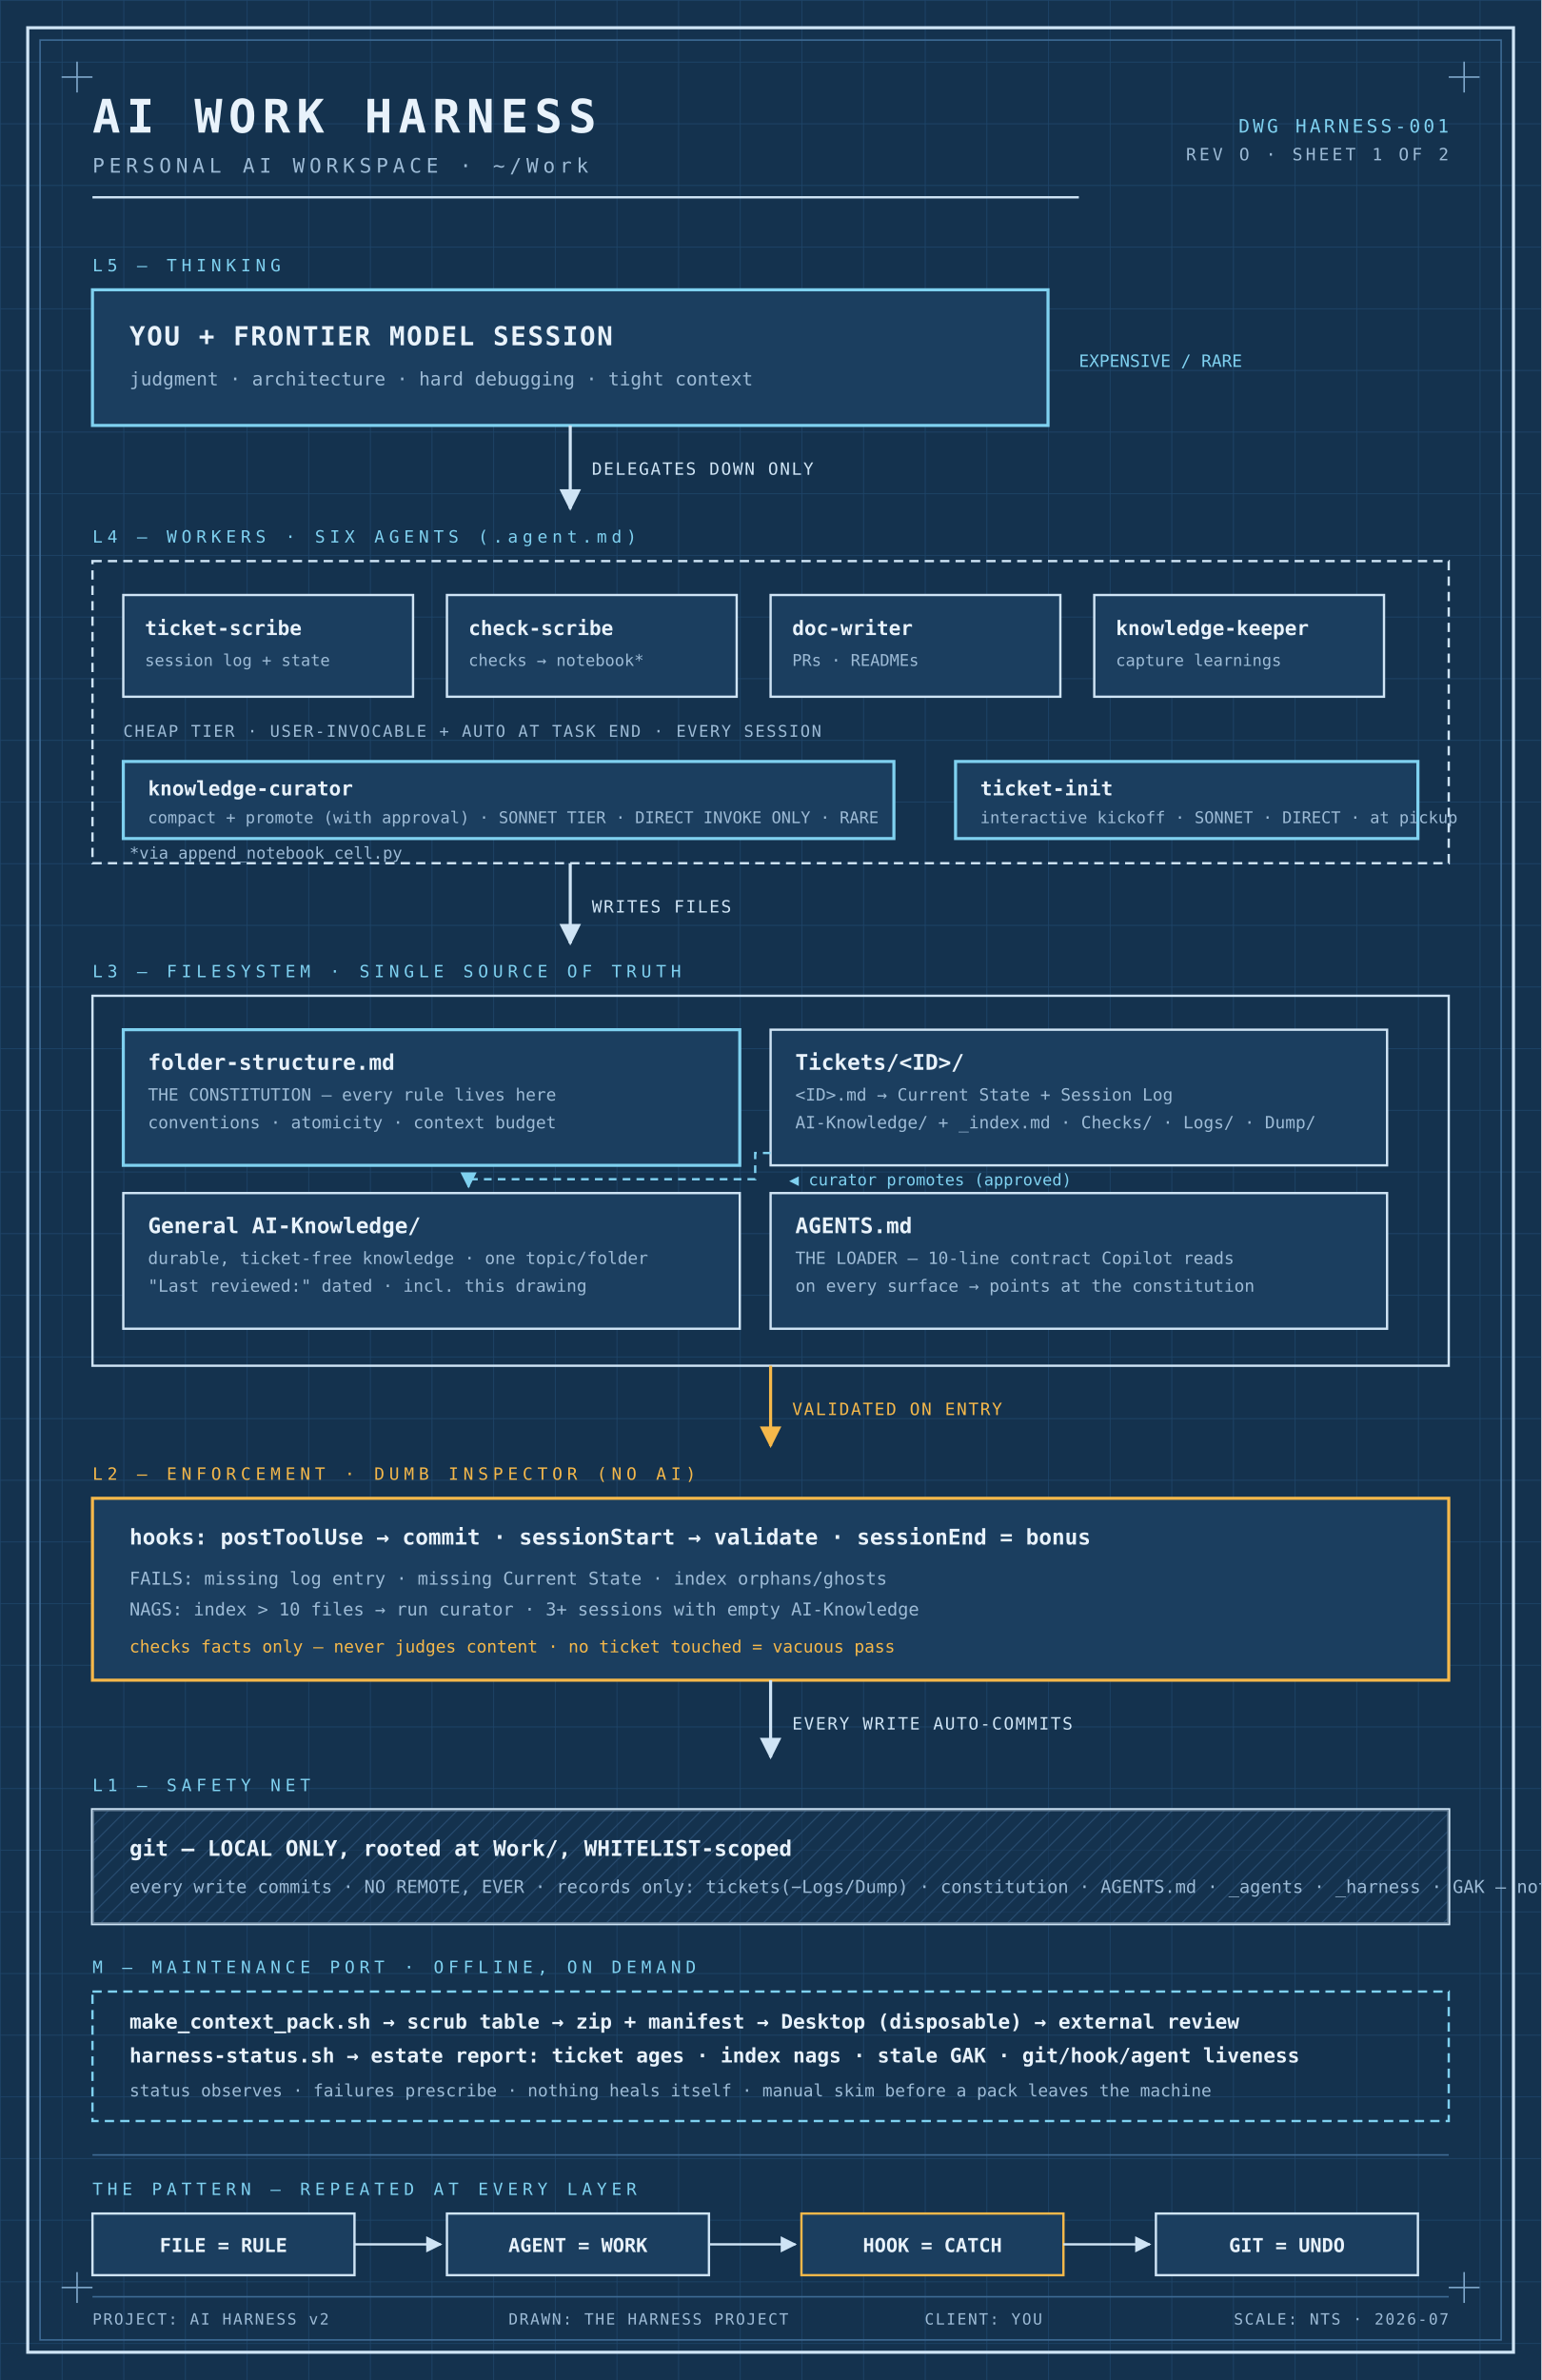
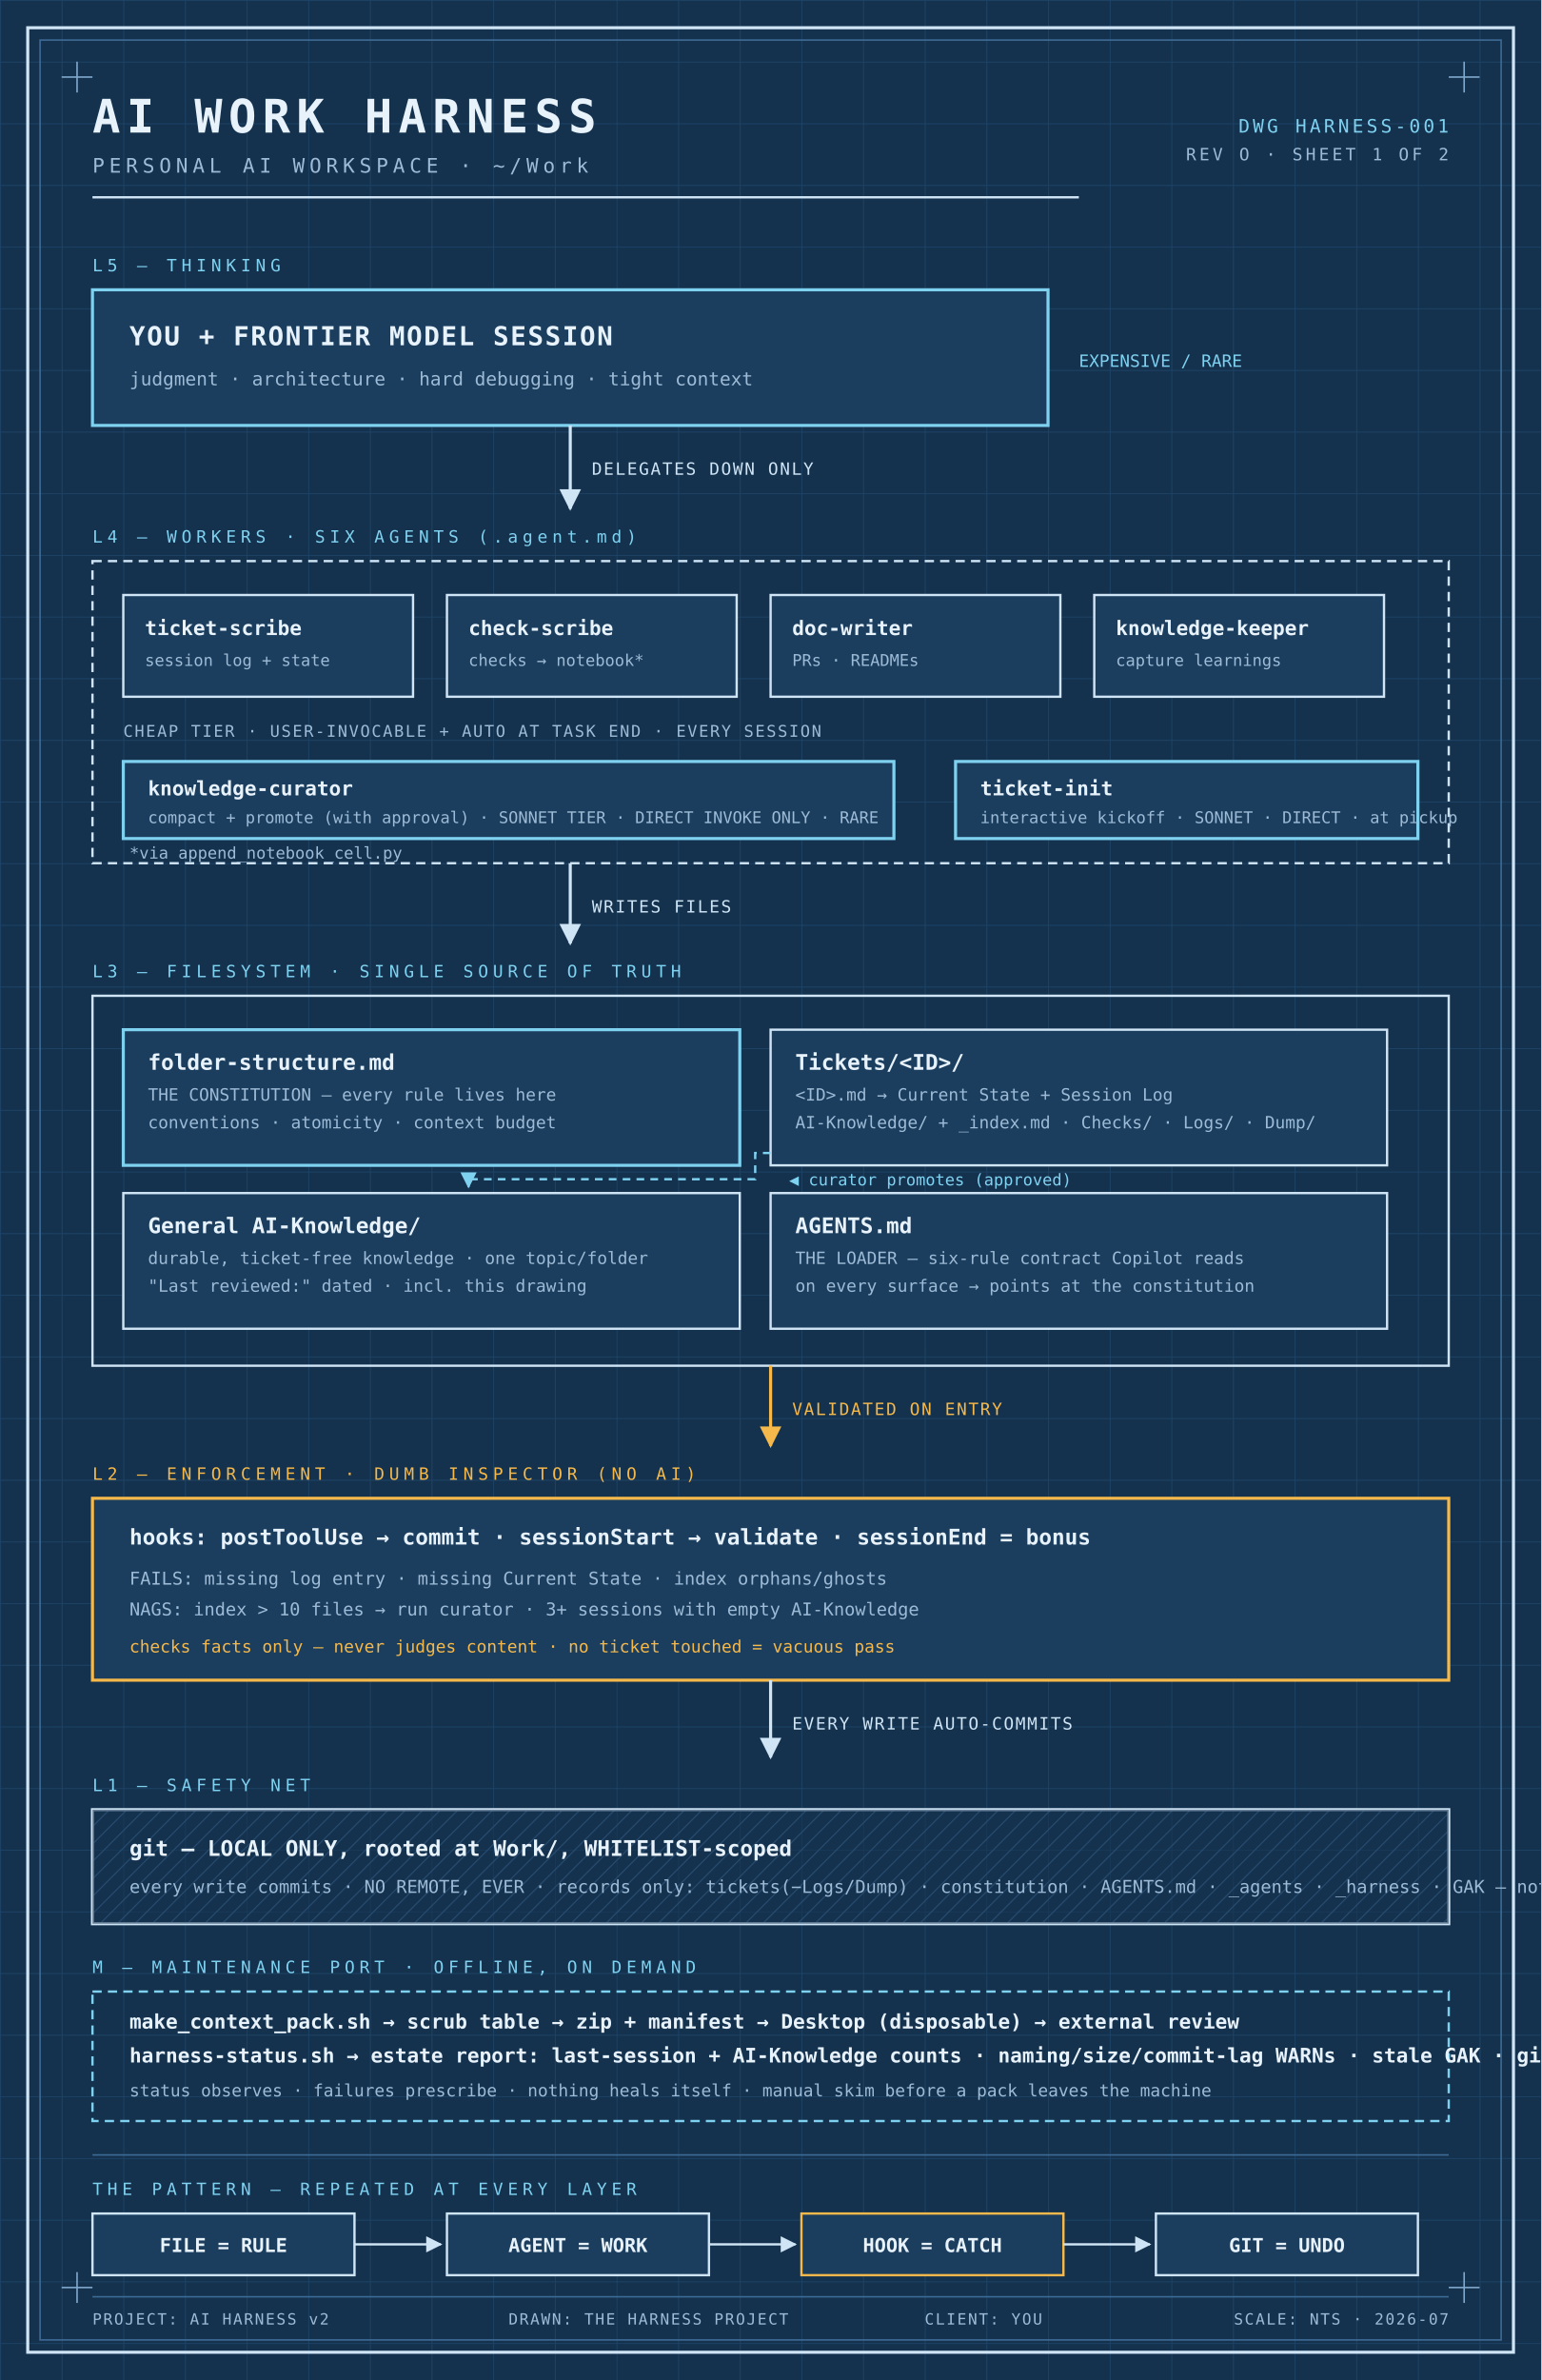
<svg xmlns="http://www.w3.org/2000/svg" width="1000" height="1544" viewBox="0 0 1000 1544" font-family="ui-monospace, SFMono-Regular, Menlo, Consolas, monospace">
  <defs>
    <pattern id="grid" width="40" height="40" patternUnits="userSpaceOnUse">
      <path d="M40 0H0V40" fill="none" stroke="#1E4568" stroke-width="1" />
    </pattern>
    <pattern id="hatch" width="8" height="8" patternUnits="userSpaceOnUse" patternTransform="rotate(45)">
      <line x1="0" y1="0" x2="0" y2="8" stroke="#3D6A94" stroke-width="1.5" />
    </pattern>
    <marker id="arrow" viewBox="0 0 10 10" refX="9" refY="5" markerWidth="7" markerHeight="7" orient="auto-start-reverse">
      <path d="M0 0 L10 5 L0 10 z" fill="#CFE4F5" />
    </marker>
    <marker id="arrowAmber" viewBox="0 0 10 10" refX="9" refY="5" markerWidth="7" markerHeight="7" orient="auto-start-reverse">
      <path d="M0 0 L10 5 L0 10 z" fill="#F5B84A" />
    </marker>
    <marker id="arrowCyan" viewBox="0 0 10 10" refX="9" refY="5" markerWidth="7" markerHeight="7" orient="auto-start-reverse">
      <path d="M0 0 L10 5 L0 10 z" fill="#7FD1F0" />
    </marker>
  </defs>
  <rect width="1000" height="1544" fill="#14324E" />
  <rect width="1000" height="1544" fill="url(#grid)" />
  <rect x="18" y="18" width="964" height="1508" fill="none" stroke="#CFE4F5" stroke-width="2" />
  <rect x="26" y="26" width="948" height="1492" fill="none" stroke="#3D6A94" stroke-width="1" />
  <g stroke="#7FA8CC" stroke-width="1">
    <path d="M50 40 v20 M40 50 h20" />
    <path d="M950 40 v20 M940 50 h20" />
    <path d="M50 1474 v20 M40 1484 h20" />
    <path d="M950 1474 v20 M940 1484 h20" />
  </g>
  <text x="60" y="86" fill="#E8F2FB" font-size="30" font-weight="700" letter-spacing="4">AI WORK HARNESS</text>
  <text x="60" y="112" fill="#9DBBD6" font-size="13" letter-spacing="3">PERSONAL AI WORKSPACE · ~/Work</text>
  <line x1="60" y1="128" x2="700" y2="128" stroke="#CFE4F5" stroke-width="1.5" />
  <text x="940" y="86" fill="#7FD1F0" font-size="12" letter-spacing="2" text-anchor="end">DWG HARNESS-001</text>
  <text x="940" y="104" fill="#9DBBD6" font-size="11" letter-spacing="2" text-anchor="end">REV O · SHEET 1 OF 2</text>
  <text x="60" y="176" fill="#7FD1F0" font-size="11" letter-spacing="3">L5 — THINKING</text>
  <rect x="60" y="188" width="620" height="88" fill="#1B3E5F" stroke="#7FD1F0" stroke-width="2" />
  <text x="84" y="224" fill="#E8F2FB" font-size="17" font-weight="700" letter-spacing="1">YOU  +  FRONTIER MODEL SESSION</text>
  <text x="84" y="250" fill="#9DBBD6" font-size="12">judgment · architecture · hard debugging · tight context</text>
  <text x="700" y="238" fill="#7FD1F0" font-size="11">EXPENSIVE / RARE</text>
  <line x1="370" y1="276" x2="370" y2="330" stroke="#CFE4F5" stroke-width="2" marker-end="url(#arrow)" />
  <text x="384" y="308" fill="#CFE4F5" font-size="11" letter-spacing="1">DELEGATES DOWN ONLY</text>
  <text x="60" y="352" fill="#7FD1F0" font-size="11" letter-spacing="3">L4 — WORKERS · SIX AGENTS (.agent.md)</text>
  <rect x="60" y="364" width="880" height="196" fill="none" stroke="#CFE4F5" stroke-width="1.5" stroke-dasharray="6 4" />
  <g>
    <rect x="80" y="386" width="188" height="66" fill="#1B3E5F" stroke="#CFE4F5" stroke-width="1.5" />
    <text x="94" y="412" fill="#E8F2FB" font-size="13" font-weight="700">ticket-scribe</text>
    <text x="94" y="432" fill="#9DBBD6" font-size="10.5">session log + state</text>
    <rect x="290" y="386" width="188" height="66" fill="#1B3E5F" stroke="#CFE4F5" stroke-width="1.5" />
    <text x="304" y="412" fill="#E8F2FB" font-size="13" font-weight="700">check-scribe</text>
    <text x="304" y="432" fill="#9DBBD6" font-size="10.5">checks → notebook*</text>
    <rect x="500" y="386" width="188" height="66" fill="#1B3E5F" stroke="#CFE4F5" stroke-width="1.5" />
    <text x="514" y="412" fill="#E8F2FB" font-size="13" font-weight="700">doc-writer</text>
    <text x="514" y="432" fill="#9DBBD6" font-size="10.5">PRs · READMEs</text>
    <rect x="710" y="386" width="188" height="66" fill="#1B3E5F" stroke="#CFE4F5" stroke-width="1.5" />
    <text x="724" y="412" fill="#E8F2FB" font-size="13" font-weight="700">knowledge-keeper</text>
    <text x="724" y="432" fill="#9DBBD6" font-size="10.5">capture learnings</text>
  </g>
  <text x="80" y="478" fill="#9DBBD6" font-size="10.5" letter-spacing="1">CHEAP TIER · USER-INVOCABLE + AUTO AT TASK END · EVERY SESSION</text>
  <rect x="80" y="494" width="500" height="50" fill="#1B3E5F" stroke="#7FD1F0" stroke-width="2" />
  <text x="96" y="516" fill="#E8F2FB" font-size="13" font-weight="700">knowledge-curator</text>
  <text x="96" y="534" fill="#9DBBD6" font-size="10.5">compact + promote (with approval) · SONNET TIER · DIRECT INVOKE ONLY · RARE</text>
  <rect x="620" y="494" width="300" height="50" fill="#1B3E5F" stroke="#7FD1F0" stroke-width="2" />
  <text x="636" y="516" fill="#E8F2FB" font-size="13" font-weight="700">ticket-init</text>
  <text x="636" y="534" fill="#9DBBD6" font-size="10.5">interactive kickoff · SONNET · DIRECT · at pickup</text>
  <text x="84" y="557" fill="#9DBBD6" font-size="10.5">*via append_notebook_cell.py</text>
  <line x1="370" y1="560" x2="370" y2="612" stroke="#CFE4F5" stroke-width="2" marker-end="url(#arrow)" />
  <text x="384" y="592" fill="#CFE4F5" font-size="11" letter-spacing="1">WRITES FILES</text>
  <text x="60" y="634" fill="#7FD1F0" font-size="11" letter-spacing="3">L3 — FILESYSTEM · SINGLE SOURCE OF TRUTH</text>
  <rect x="60" y="646" width="880" height="240" fill="none" stroke="#CFE4F5" stroke-width="1.5" />
  <rect x="80" y="668" width="400" height="88" fill="#1B3E5F" stroke="#7FD1F0" stroke-width="2" />
  <text x="96" y="694" fill="#E8F2FB" font-size="14" font-weight="700">folder-structure.md</text>
  <text x="96" y="714" fill="#9DBBD6" font-size="11">THE CONSTITUTION — every rule lives here</text>
  <text x="96" y="732" fill="#9DBBD6" font-size="11">conventions · atomicity · context budget</text>
  <rect x="500" y="668" width="400" height="88" fill="#1B3E5F" stroke="#CFE4F5" stroke-width="1.5" />
  <text x="516" y="694" fill="#E8F2FB" font-size="14" font-weight="700">Tickets/&lt;ID&gt;/</text>
  <text x="516" y="714" fill="#9DBBD6" font-size="11">&lt;ID&gt;.md → Current State + Session Log</text>
  <text x="516" y="732" fill="#9DBBD6" font-size="11">AI-Knowledge/ + _index.md · Checks/ · Logs/ · Dump/</text>
  <rect x="80" y="774" width="400" height="88" fill="#1B3E5F" stroke="#CFE4F5" stroke-width="1.5" />
  <text x="96" y="800" fill="#E8F2FB" font-size="14" font-weight="700">General AI-Knowledge/</text>
  <text x="96" y="820" fill="#9DBBD6" font-size="11">durable, ticket-free knowledge · one topic/folder</text>
  <text x="96" y="838" fill="#9DBBD6" font-size="11">"Last reviewed:" dated · incl. this drawing</text>
  <rect x="500" y="774" width="400" height="88" fill="#1B3E5F" stroke="#CFE4F5" stroke-width="1.5" />
  <text x="516" y="800" fill="#E8F2FB" font-size="14" font-weight="700">AGENTS.md</text>
-   <text x="516" y="820" fill="#9DBBD6" font-size="11">THE LOADER — 10-line contract Copilot reads</text>
+   <text x="516" y="820" fill="#9DBBD6" font-size="11">THE LOADER — six-rule contract Copilot reads</text>
  <text x="516" y="838" fill="#9DBBD6" font-size="11">on every surface → points at the constitution</text>
  <path d="M500 748 H490 V765 H304 V770" fill="none" stroke="#7FD1F0" stroke-width="1.5" stroke-dasharray="5 4" marker-end="url(#arrowCyan)" />
  <text x="512" y="769" fill="#7FD1F0" font-size="10.5">◀ curator promotes (approved)</text>
  <line x1="500" y1="886" x2="500" y2="938" stroke="#F5B84A" stroke-width="2" marker-end="url(#arrowAmber)" />
  <text x="514" y="918" fill="#F5B84A" font-size="11" letter-spacing="1">VALIDATED ON ENTRY</text>
  <text x="60" y="960" fill="#F5B84A" font-size="11" letter-spacing="3">L2 — ENFORCEMENT · DUMB INSPECTOR (NO AI)</text>
  <rect x="60" y="972" width="880" height="118" fill="#1B3E5F" stroke="#F5B84A" stroke-width="2" />
  <text x="84" y="1002" fill="#E8F2FB" font-size="14" font-weight="700">hooks: postToolUse → commit · sessionStart → validate · sessionEnd = bonus</text>
  <text x="84" y="1028" fill="#9DBBD6" font-size="11.5">FAILS: missing log entry · missing Current State · index orphans/ghosts</text>
  <text x="84" y="1048" fill="#9DBBD6" font-size="11.5">NAGS: index &gt; 10 files → run curator · 3+ sessions with empty AI-Knowledge</text>
  <text x="84" y="1072" fill="#F5B84A" font-size="11">checks facts only — never judges content · no ticket touched = vacuous pass</text>
  <line x1="500" y1="1090" x2="500" y2="1140" stroke="#CFE4F5" stroke-width="2" marker-end="url(#arrow)" />
  <text x="514" y="1122" fill="#CFE4F5" font-size="11" letter-spacing="1">EVERY WRITE AUTO-COMMITS</text>
  <text x="60" y="1162" fill="#7FD1F0" font-size="11" letter-spacing="3">L1 — SAFETY NET</text>
  <rect x="60" y="1174" width="880" height="74" fill="url(#hatch)" stroke="#CFE4F5" stroke-width="2" />
  <rect x="60" y="1174" width="880" height="74" fill="#14324E" opacity="0.55" />
  <text x="84" y="1204" fill="#E8F2FB" font-size="14" font-weight="700">git — LOCAL ONLY, rooted at Work/, WHITELIST-scoped</text>
  <text x="84" y="1228" fill="#9DBBD6" font-size="11.5">every write commits · NO REMOTE, EVER · records only: tickets(−Logs/Dump) · constitution · AGENTS.md · _agents · _harness · GAK — nothing else enters</text>
  <text x="60" y="1280" fill="#7FD1F0" font-size="11" letter-spacing="3">M — MAINTENANCE PORT · OFFLINE, ON DEMAND</text>
  <rect x="60" y="1292" width="880" height="84" fill="none" stroke="#7FD1F0" stroke-width="1.5" stroke-dasharray="6 4" />
  <text x="84" y="1316" fill="#E8F2FB" font-size="13" font-weight="700">make_context_pack.sh  →  scrub table  →  zip + manifest → Desktop (disposable) → external review</text>
-   <text x="84" y="1338" fill="#E8F2FB" font-size="13" font-weight="700">harness-status.sh  →  estate report: ticket ages · index nags · stale GAK · git/hook/agent liveness</text>
+   <text x="84" y="1338" fill="#E8F2FB" font-size="13" font-weight="700">harness-status.sh  →  estate report: last-session + AI-Knowledge counts · naming/size/commit-lag WARNs · stale GAK · git/hook/agent liveness</text>
  <text x="84" y="1360" fill="#9DBBD6" font-size="11">status observes · failures prescribe · nothing heals itself · manual skim before a pack leaves the machine</text>
  <line x1="60" y1="1398" x2="940" y2="1398" stroke="#3D6A94" stroke-width="1" />
  <text x="60" y="1424" fill="#7FD1F0" font-size="11" letter-spacing="3">THE PATTERN — REPEATED AT EVERY LAYER</text>
  <g font-size="12.5" font-weight="700" fill="#E8F2FB">
    <rect x="60" y="1436" width="170" height="40" fill="#1B3E5F" stroke="#CFE4F5" stroke-width="1.5" />
    <text x="145" y="1461" text-anchor="middle">FILE = RULE</text>
    <rect x="290" y="1436" width="170" height="40" fill="#1B3E5F" stroke="#CFE4F5" stroke-width="1.5" />
    <text x="375" y="1461" text-anchor="middle">AGENT = WORK</text>
    <rect x="520" y="1436" width="170" height="40" fill="#1B3E5F" stroke="#F5B84A" stroke-width="1.5" />
    <text x="605" y="1461" text-anchor="middle">HOOK = CATCH</text>
    <rect x="750" y="1436" width="170" height="40" fill="#1B3E5F" stroke="#CFE4F5" stroke-width="1.5" />
    <text x="835" y="1461" text-anchor="middle">GIT = UNDO</text>
  </g>
  <g stroke="#CFE4F5" stroke-width="1.5">
    <line x1="230" y1="1456" x2="286" y2="1456" marker-end="url(#arrow)" />
    <line x1="460" y1="1456" x2="516" y2="1456" marker-end="url(#arrow)" />
    <line x1="690" y1="1456" x2="746" y2="1456" marker-end="url(#arrow)" />
  </g>
  <g font-size="10" fill="#9DBBD6" letter-spacing="1">
    <line x1="60" y1="1490" x2="940" y2="1490" stroke="#3D6A94" stroke-width="1" />
    <text x="60" y="1508">PROJECT: AI HARNESS v2</text>
    <text x="330" y="1508">DRAWN: THE HARNESS PROJECT</text>
    <text x="600" y="1508">CLIENT: YOU</text>
    <text x="940" y="1508" text-anchor="end">SCALE: NTS · 2026-07</text>
  </g>
</svg>
